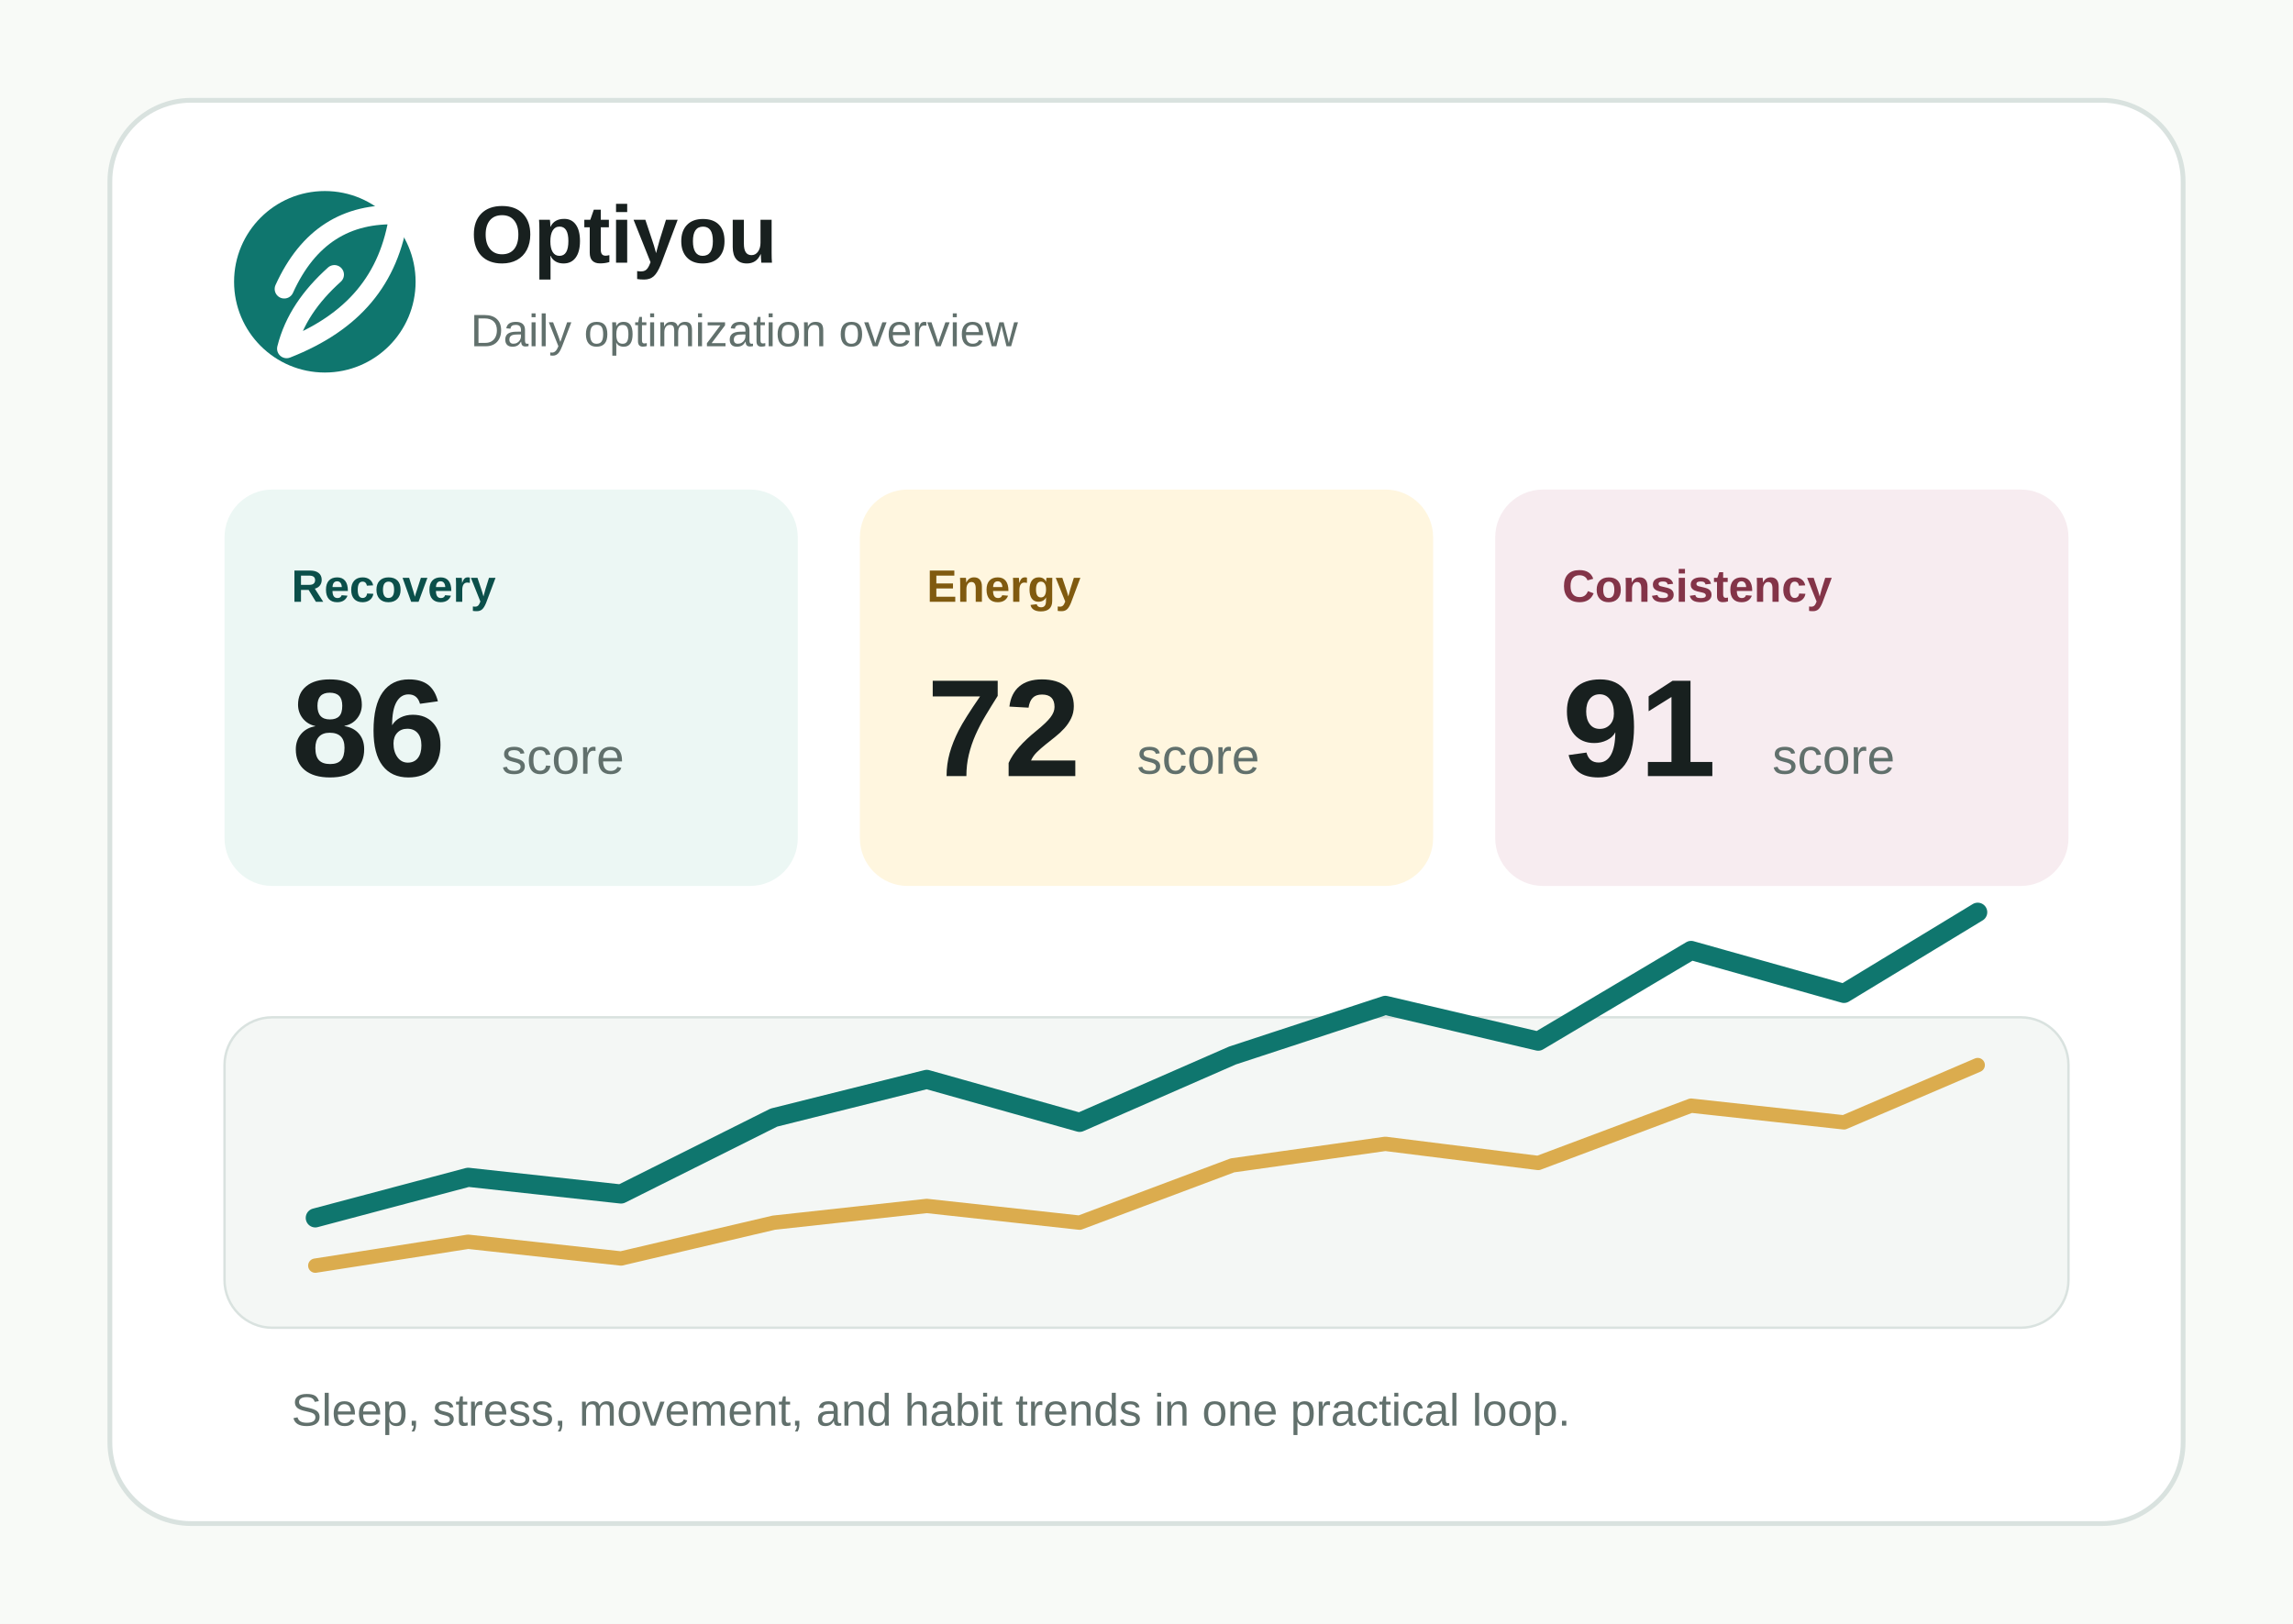
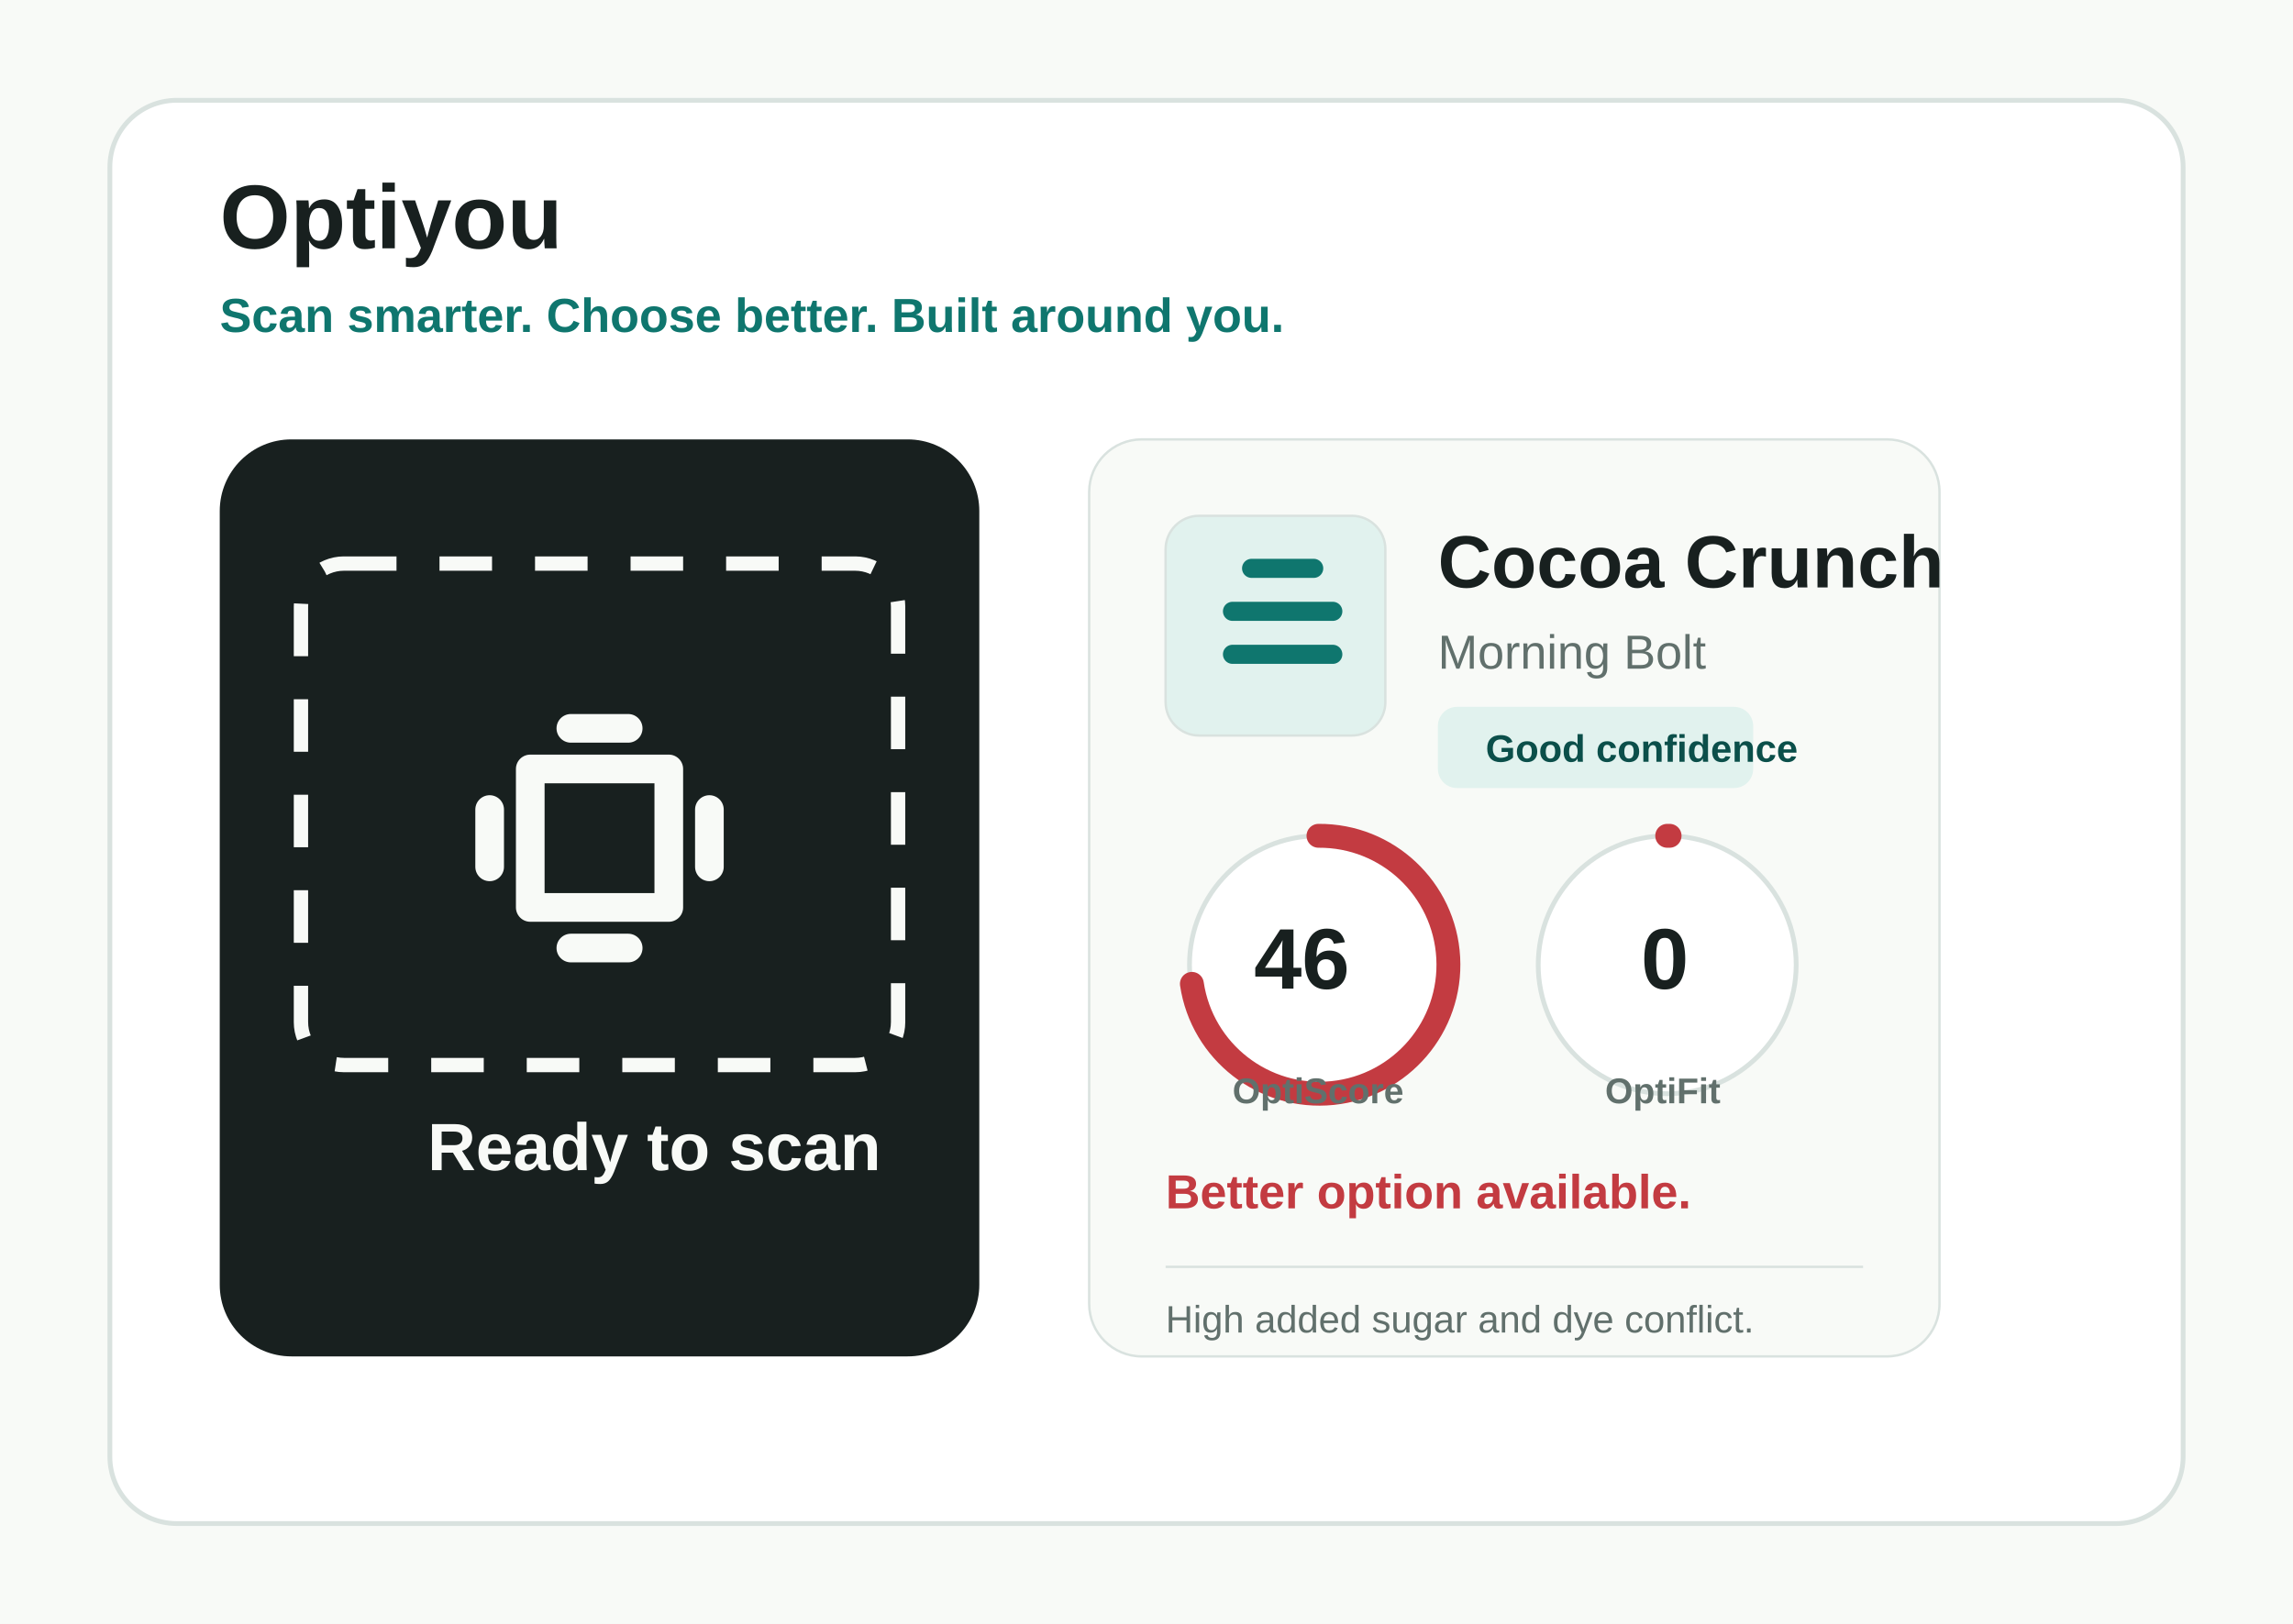
<svg xmlns="http://www.w3.org/2000/svg" viewBox="0 0 960 680" role="img" aria-labelledby="title desc">
  <rect width="960" height="680" fill="#f8faf7" />
-   <rect x="46" y="42" width="868" height="596" rx="34" fill="#ffffff" stroke="#d9e2df" stroke-width="2" />
-   <circle cx="136" cy="118" r="38" fill="#0f766e" />
-   <path d="M119 121c10-22 26-32 48-31-4 27-19 45-47 56 3-12 10-22 20-31" fill="none" stroke="#fff" stroke-width="8" stroke-linecap="round" stroke-linejoin="round" />
-   <text x="197" y="110" fill="#18201f" font-family="Arial, sans-serif" font-size="34" font-weight="700">Optiyou</text>
-   <text x="197" y="145" fill="#61706c" font-family="Arial, sans-serif" font-size="19">Daily optimization overview</text>
-   <rect x="94" y="205" width="240" height="166" rx="20" fill="#ecf7f4" />
-   <rect x="360" y="205" width="240" height="166" rx="20" fill="#fff6df" />
-   <rect x="626" y="205" width="240" height="166" rx="20" fill="#f7ecf0" />
-   <text x="122" y="252" fill="#0b4f4a" font-family="Arial, sans-serif" font-size="19" font-weight="700">Recovery</text>
-   <text x="388" y="252" fill="#805a0f" font-family="Arial, sans-serif" font-size="19" font-weight="700">Energy</text>
-   <text x="654" y="252" fill="#833448" font-family="Arial, sans-serif" font-size="19" font-weight="700">Consistency</text>
-   <text x="122" y="325" fill="#18201f" font-family="Arial, sans-serif" font-size="58" font-weight="700">86</text>
-   <text x="388" y="325" fill="#18201f" font-family="Arial, sans-serif" font-size="58" font-weight="700">72</text>
-   <text x="654" y="325" fill="#18201f" font-family="Arial, sans-serif" font-size="58" font-weight="700">91</text>
-   <text x="210" y="324" fill="#61706c" font-family="Arial, sans-serif" font-size="21">score</text>
-   <text x="476" y="324" fill="#61706c" font-family="Arial, sans-serif" font-size="21">score</text>
-   <text x="742" y="324" fill="#61706c" font-family="Arial, sans-serif" font-size="21">score</text>
-   <rect x="94" y="426" width="772" height="130" rx="20" fill="#f4f7f5" stroke="#d9e2df" />
-   <polyline points="132,510 196,493 260,500 324,468 388,452 452,470 516,442 580,421 644,436 708,398 772,416 828,382" fill="none" stroke="#0f766e" stroke-width="8" stroke-linecap="round" stroke-linejoin="round" />
-   <polyline points="132,530 196,520 260,527 324,512 388,505 452,512 516,488 580,479 644,487 708,463 772,470 828,446" fill="none" stroke="#d49a24" stroke-width="6" stroke-linecap="round" stroke-linejoin="round" opacity=".8" />
-   <text x="122" y="597" fill="#61706c" font-family="Arial, sans-serif" font-size="19">Sleep, stress, movement, and habit trends in one practical loop.</text>
+   <rect x="46" y="42" width="868" height="596" rx="28" fill="#ffffff" stroke="#d9e2df" stroke-width="2" />
+   <text x="92" y="104" fill="#18201f" font-family="Arial, sans-serif" font-size="38" font-weight="800">Optiyou</text>
+   <text x="92" y="139" fill="#0f766e" font-family="Arial, sans-serif" font-size="20" font-weight="700">Scan smarter. Choose better. Built around you.</text>
+   <rect x="92" y="184" width="318" height="384" rx="30" fill="#18201f" />
+   <rect x="126" y="236" width="250" height="210" rx="18" fill="none" stroke="#f8faf7" stroke-width="6" stroke-dasharray="22 18" />
+   <path d="M222 322h58v58h-58zM205 339v24M297 339v24M239 305h24M239 397h24" fill="none" stroke="#f8faf7" stroke-width="12" stroke-linecap="round" stroke-linejoin="round" />
+   <text x="179" y="490" fill="#f8faf7" font-family="Arial, sans-serif" font-size="28" font-weight="800">Ready to scan</text>
+   <rect x="456" y="184" width="356" height="384" rx="22" fill="#f8faf7" stroke="#d9e2df" />
+   <rect x="488" y="216" width="92" height="92" rx="14" fill="#e1f2ee" stroke="#d9e2df" />
+   <path d="M516 274h42M516 256h42M524 238h26" fill="none" stroke="#0f766e" stroke-width="8" stroke-linecap="round" />
+   <text x="602" y="246" fill="#18201f" font-family="Arial, sans-serif" font-size="31" font-weight="800">Cocoa Crunch</text>
+   <text x="602" y="280" fill="#61706c" font-family="Arial, sans-serif" font-size="20">Morning Bolt</text>
+   <rect x="602" y="296" width="132" height="34" rx="8" fill="#e1f2ee" />
+   <text x="622" y="319" fill="#0b4f4a" font-family="Arial, sans-serif" font-size="16" font-weight="800">Good confidence</text>
+   <circle cx="552" cy="404" r="54" fill="#ffffff" stroke="#d9e2df" stroke-width="2" />
+   <path d="M552 350a54 54 0 1 1-53 62" fill="none" stroke="#c33b41" stroke-width="10" stroke-linecap="round" />
+   <text x="525" y="414" fill="#18201f" font-family="Arial, sans-serif" font-size="36" font-weight="900">46</text>
+   <text x="516" y="462" fill="#61706c" font-family="Arial, sans-serif" font-size="15" font-weight="700">OptiScore</text>
+   <circle cx="698" cy="404" r="54" fill="#ffffff" stroke="#d9e2df" stroke-width="2" />
+   <path d="M698 350a54 54 0 0 1 1 0" fill="none" stroke="#c33b41" stroke-width="10" stroke-linecap="round" />
+   <text x="687" y="414" fill="#18201f" font-family="Arial, sans-serif" font-size="36" font-weight="900">0</text>
+   <text x="672" y="462" fill="#61706c" font-family="Arial, sans-serif" font-size="15" font-weight="700">OptiFit</text>
+   <text x="488" y="506" fill="#c33b41" font-family="Arial, sans-serif" font-size="20" font-weight="800">Better option available.</text>
+   <rect x="488" y="530" width="292" height="1" fill="#d9e2df" />
+   <text x="488" y="558" fill="#61706c" font-family="Arial, sans-serif" font-size="16">High added sugar and dye conflict.</text>
</svg>
